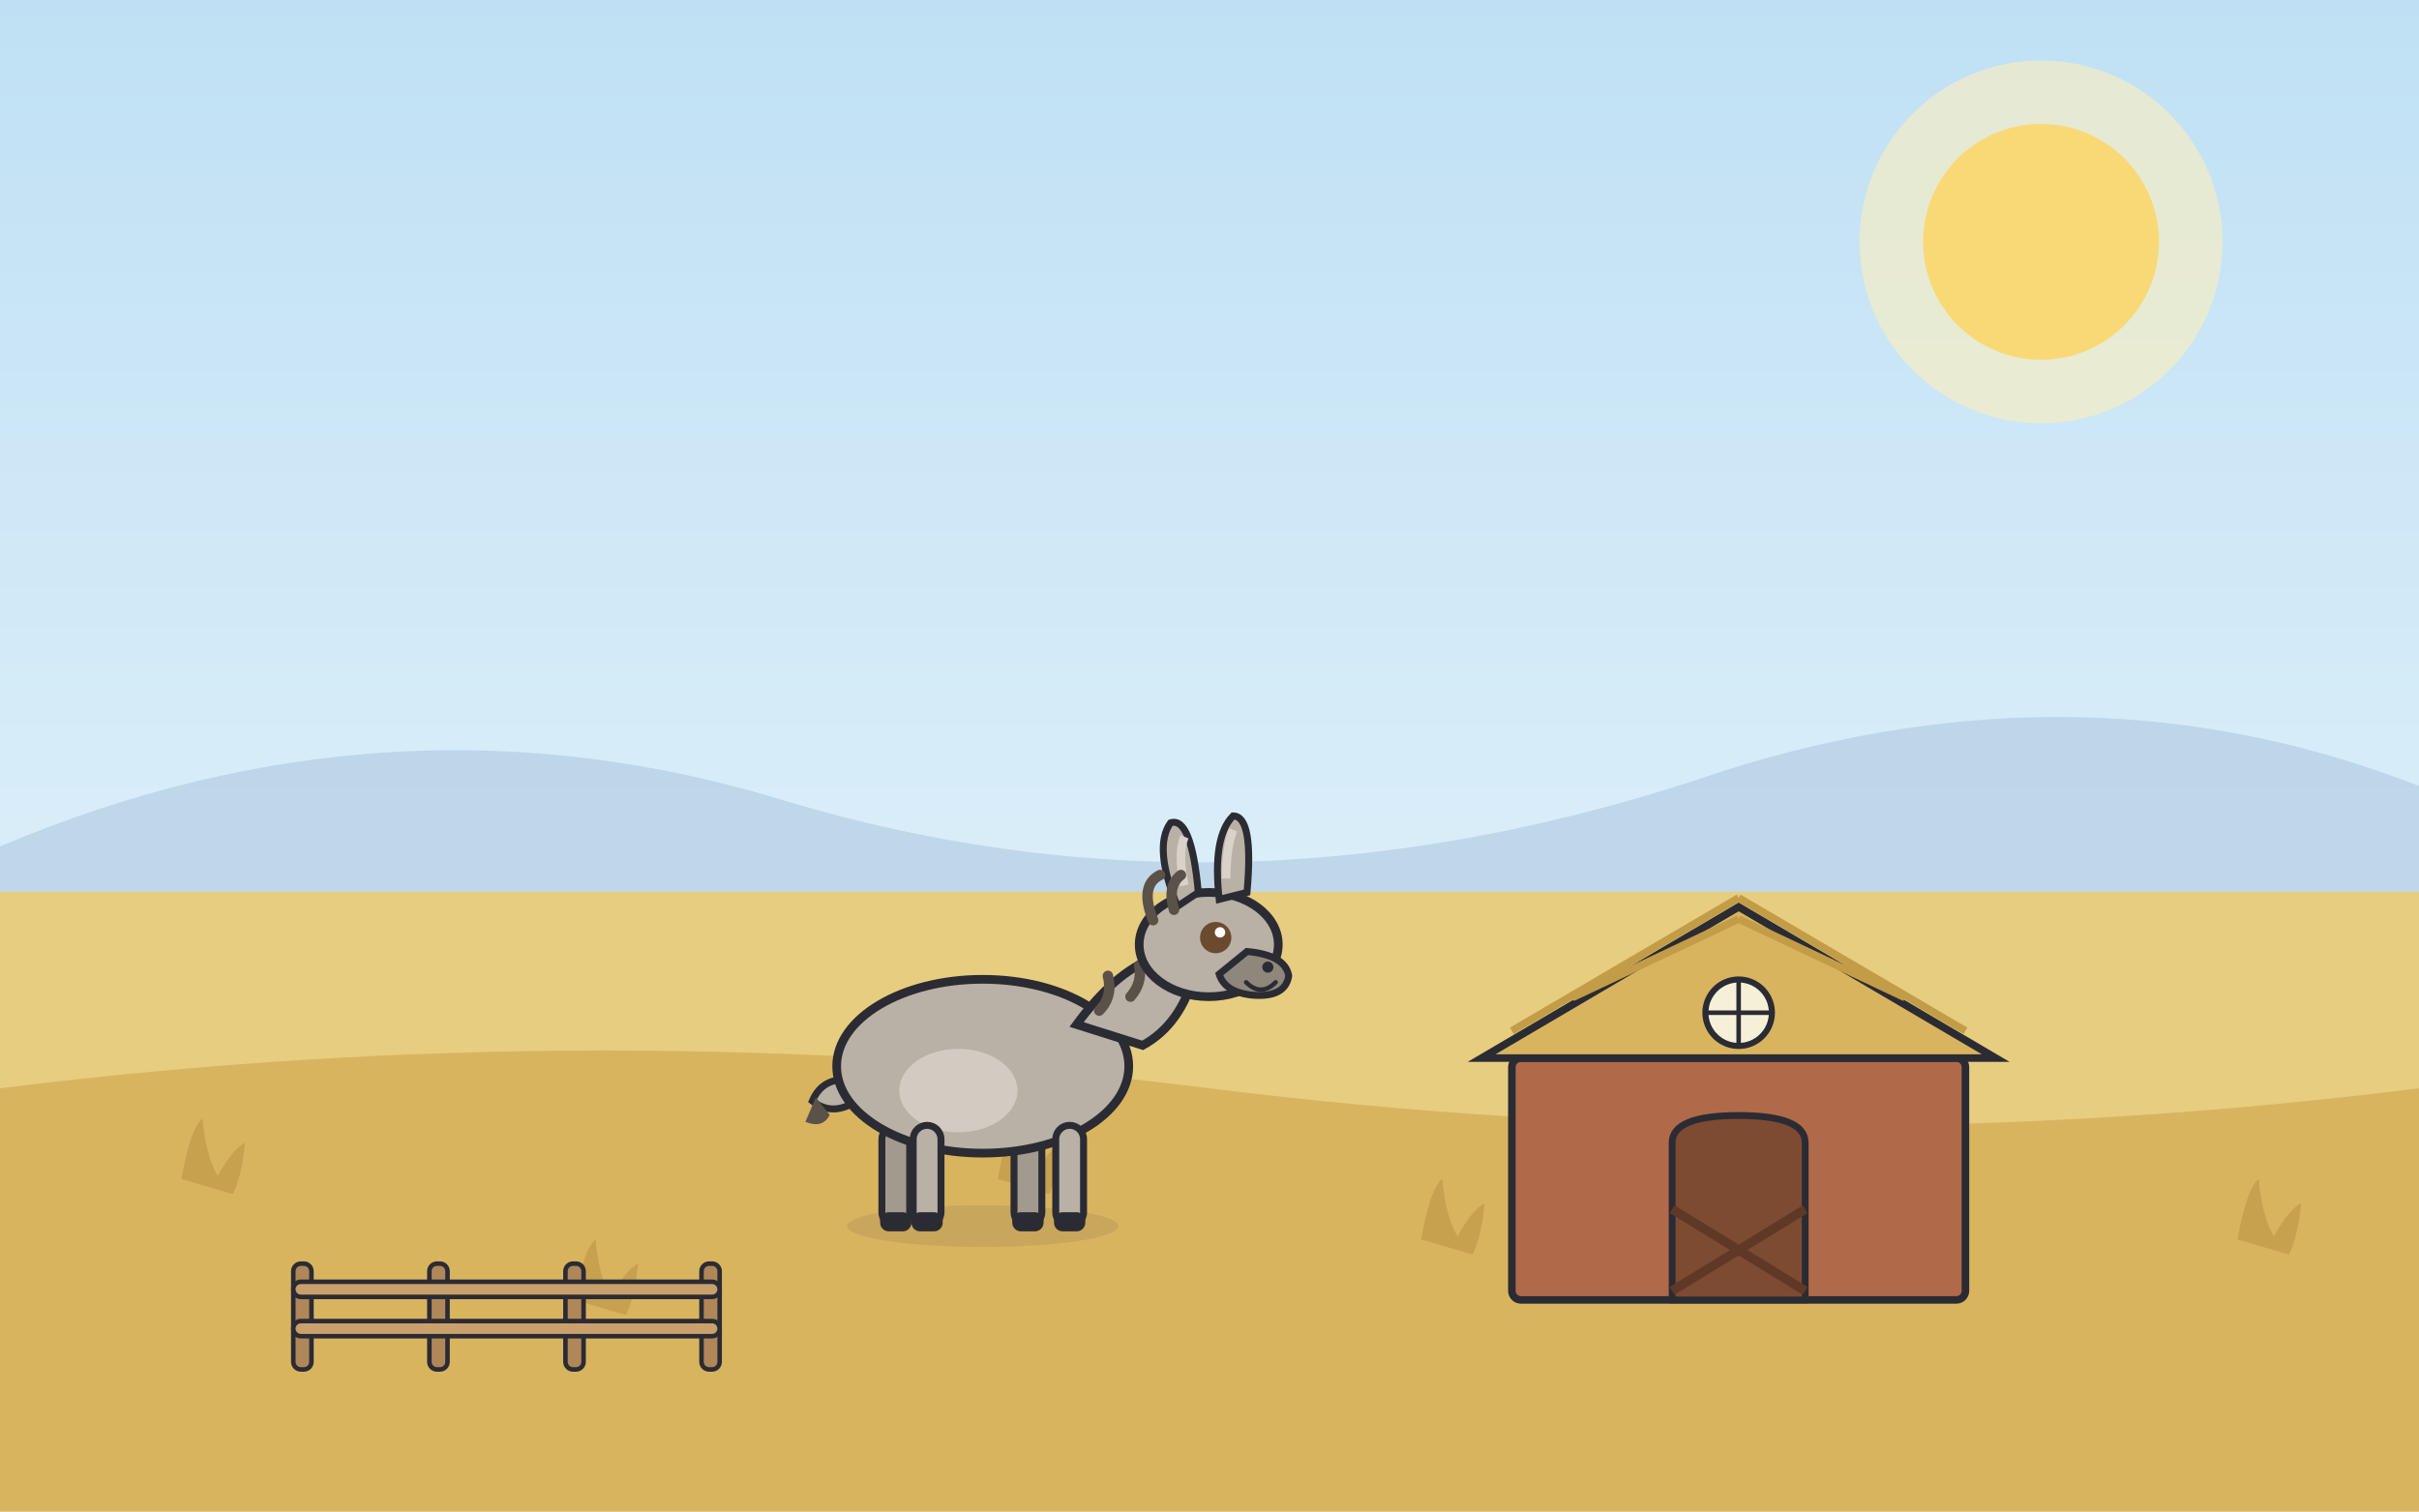
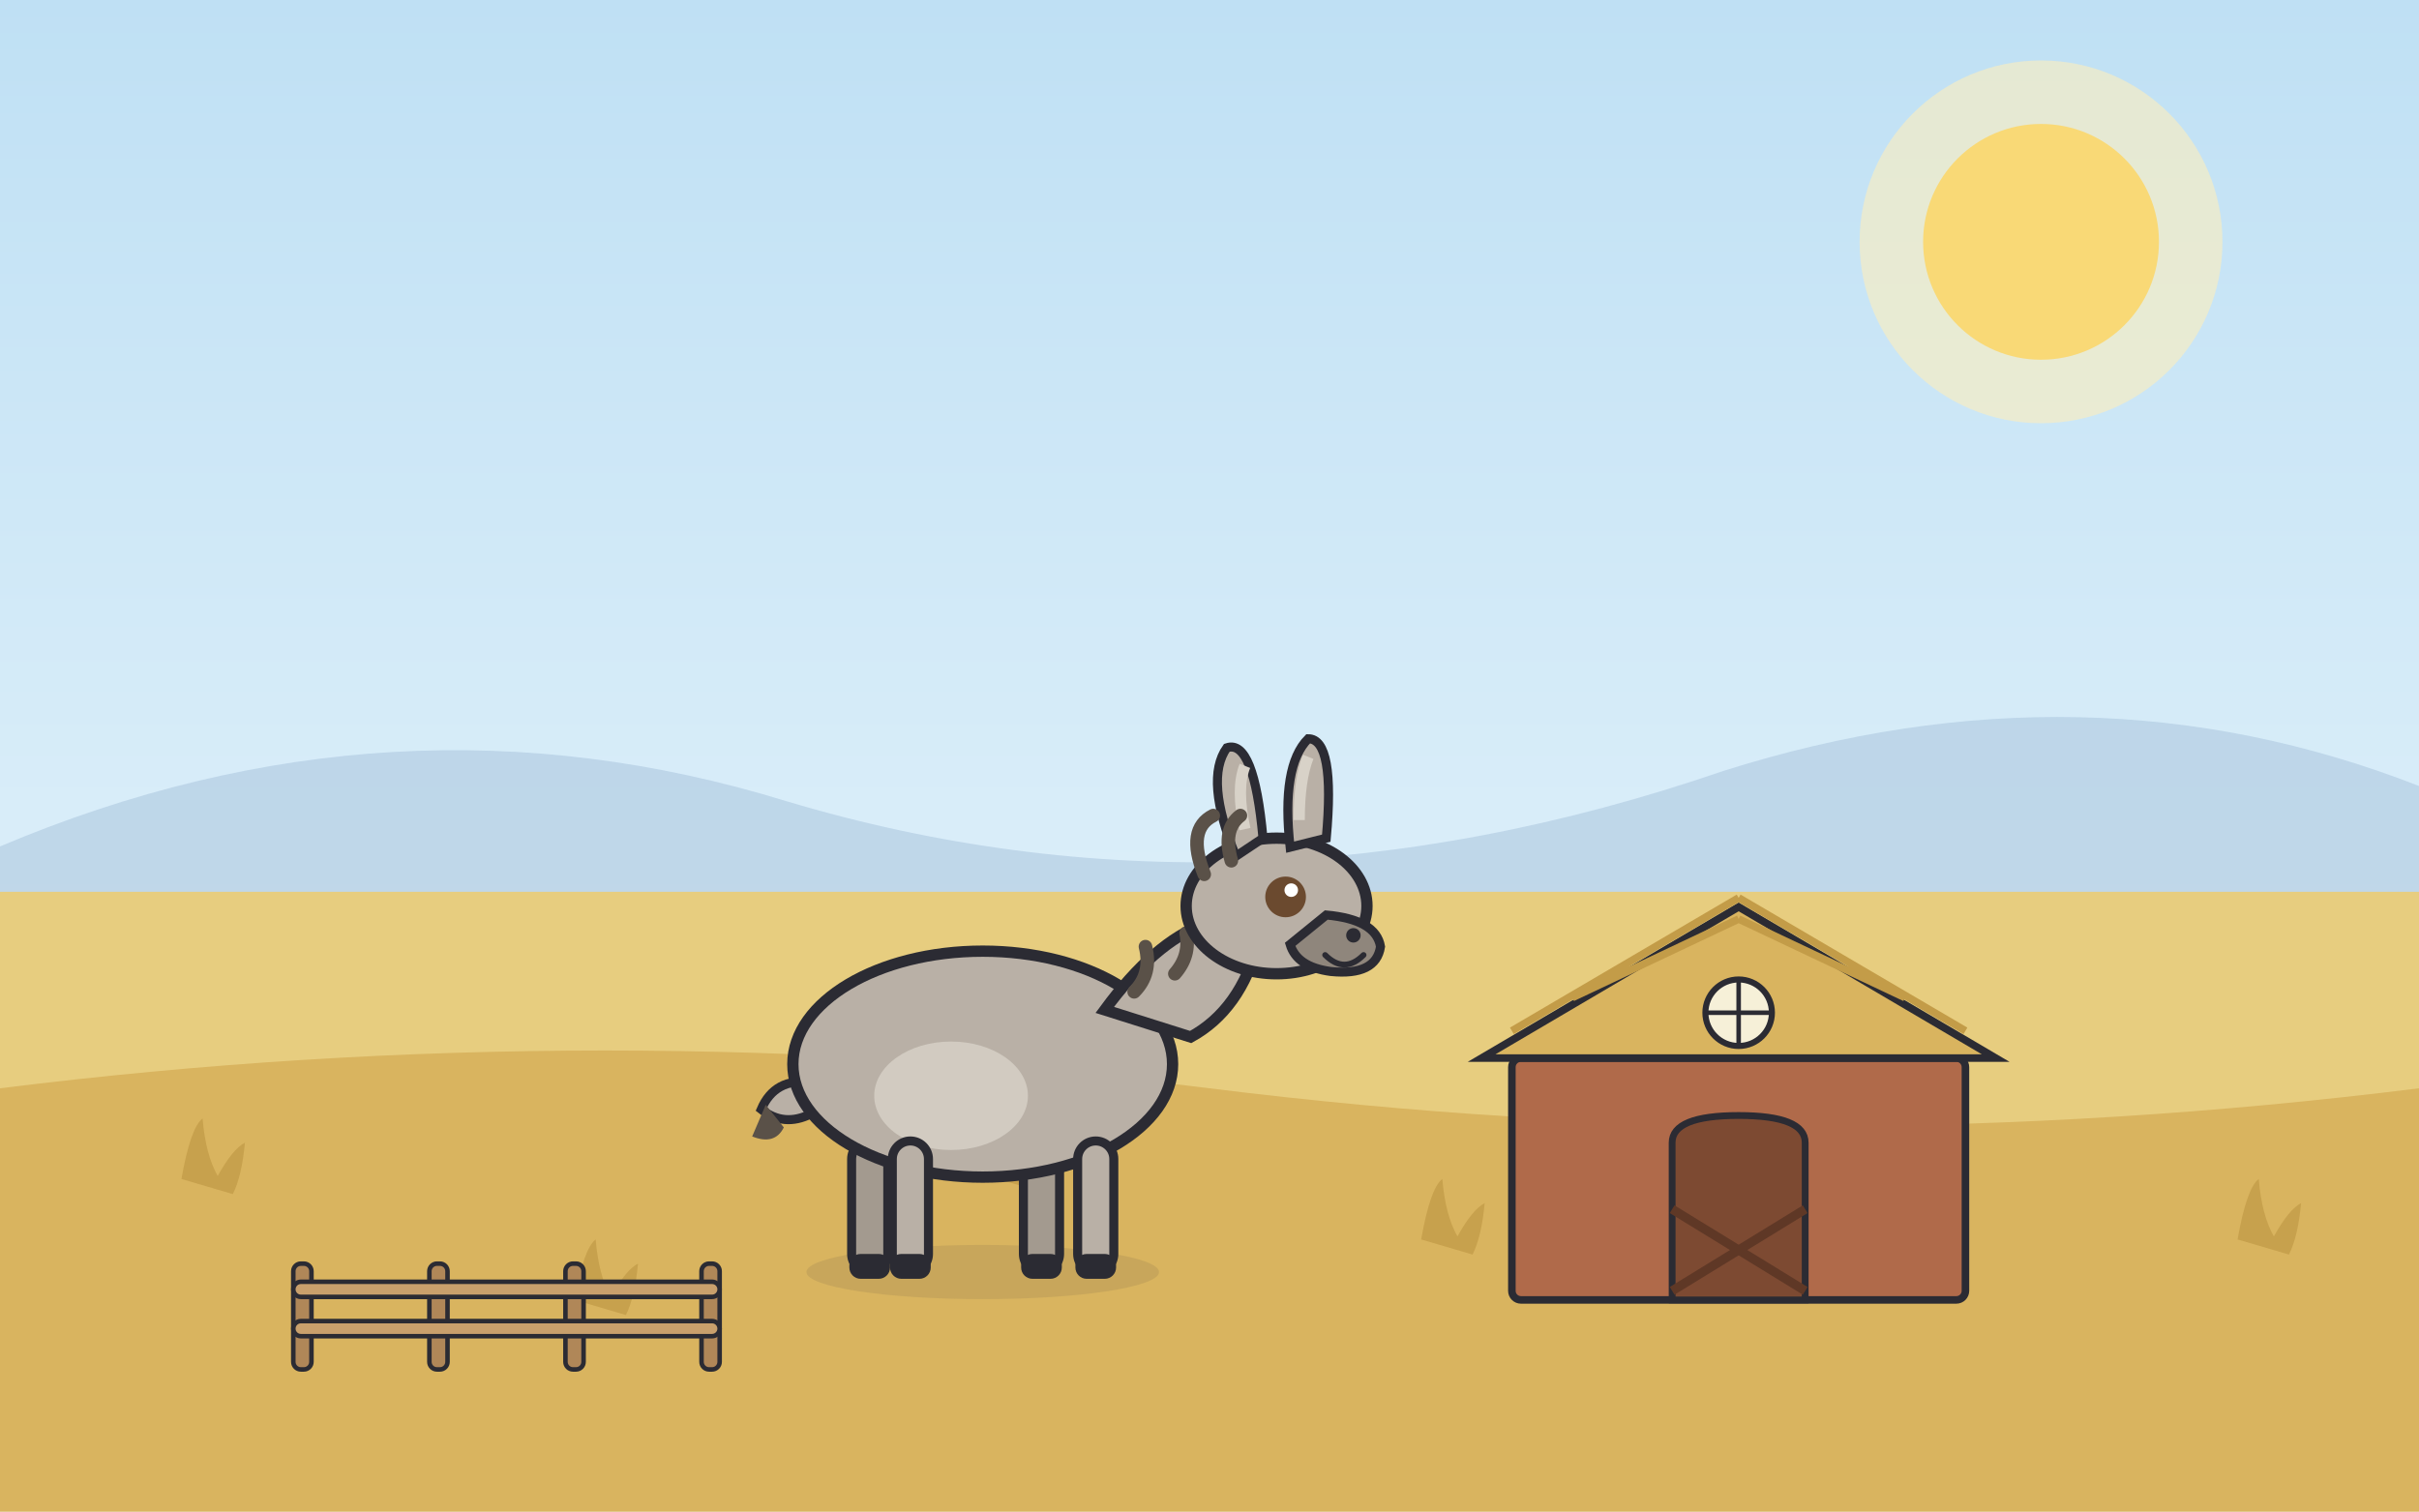
<svg xmlns="http://www.w3.org/2000/svg" viewBox="0 0 1600 1000" role="img">
  <style>
@media (prefers-reduced-motion: no-preference) {
  .anim-idle { animation: idle 3.8s ease-in-out infinite alternate; }
  @keyframes idle { from { transform: translateY(0); } to { transform: translateY(-6px); } }
  .anim-tail { transform-box: fill-box; transform-origin: 100% 20%; animation: tail 2.6s ease-in-out infinite alternate; }
  @keyframes tail { from { transform: rotate(-6deg); } to { transform: rotate(8deg); } }
  .anim-blink { transform-box: fill-box; transform-origin: center; animation: blink 5.2s infinite; }
  @keyframes blink { 0%, 93%, 100% { transform: scaleY(1); } 95%, 97% { transform: scaleY(0.12); } }
  .anim-glow { transform-box: fill-box; transform-origin: center; animation: glow 4.2s ease-in-out infinite alternate; }
  @keyframes glow { from { transform: scale(1); opacity: 0.5; } to { transform: scale(1.08); opacity: 0.75; } }
  .anim-shimmer { animation: shimmer 5s ease-in-out infinite alternate; }
  @keyframes shimmer { from { opacity: 0.62; } to { opacity: 0.92; } }
  .anim-grass { transform-box: fill-box; transform-origin: 50% 100%; animation: sway 3.2s ease-in-out infinite alternate; }
  .anim-canopy { transform-box: fill-box; transform-origin: 50% 100%; animation: sway 5.6s ease-in-out infinite alternate; }
  @keyframes sway { from { transform: rotate(-1.8deg); } to { transform: rotate(2.2deg); } }
  .anim-rain { animation: rainfall 1.15s linear infinite; }
  @keyframes rainfall { from { transform: translateY(-32px); opacity: 0.85; } 75% { opacity: 0.55; } to { transform: translateY(72px); opacity: 0; } }
  .anim-ripple { transform-box: fill-box; transform-origin: center; animation: ripple 3.4s ease-in-out infinite alternate; }
  @keyframes ripple { from { transform: scale(1); opacity: 0.8; } to { transform: scale(1.18); opacity: 0.55; } }
  .anim-drip { animation: drip 1s ease-in infinite; }
  @keyframes drip { from { transform: translateY(-12px); opacity: 0.95; } to { transform: translateY(28px); opacity: 0; } }
  .anim-flow { stroke-dasharray: 26 20; animation: flow 0.8s linear infinite; }
  @keyframes flow { from { stroke-dashoffset: 0; } to { stroke-dashoffset: -46; } }
  .anim-splash { transform-box: fill-box; transform-origin: 50% 100%; animation: splashPulse 1.7s ease-in-out infinite alternate; }
  @keyframes splashPulse { from { transform: scale(0.97); } to { transform: scale(1.05); } }
  .anim-strain { transform-box: fill-box; transform-origin: center; animation: strain 0.9s ease-in-out infinite alternate; }
  @keyframes strain { from { transform: translateX(-5px); } to { transform: translateX(4px); } }
  .anim-float { transform-box: fill-box; transform-origin: center; animation: floaty 2.6s ease-in-out infinite alternate; }
  @keyframes floaty { from { transform: translateY(0) scale(1); } to { transform: translateY(-12px) scale(1.08); } }
  .anim-wave { animation: wave 2.4s ease-in-out infinite; opacity: 0; }
  @keyframes wave { 0% { opacity: 0; } 30% { opacity: 0.9; } 60%, 100% { opacity: 0; } }
  .anim-cloud { animation: cloudDrift 9s ease-in-out infinite alternate; }
  @keyframes cloudDrift { from { transform: translateX(-18px); } to { transform: translateX(22px); } }
  .tap-target { cursor: pointer; }
  .tap-target.tap-play { transform-box: fill-box; transform-origin: 50% 85%; animation: tapWiggle 0.7s ease-in-out; }
  .tap-target[data-tap="puddle"].tap-play { transform-origin: center; animation: tapSplash 0.85s ease-out; }
  .tap-target[data-tap="sun"].tap-play { transform-origin: center; animation: tapPulse 0.6s ease-in-out; }
  .tap-target[data-tap="tree"].tap-play { transform-origin: 50% 100%; animation: tapShake 0.7s ease-in-out; }
  @keyframes tapWiggle { 0% { transform: rotate(0); } 25% { transform: rotate(-4deg) scale(1.03); } 55% { transform: rotate(3deg) scale(1.04); } 80% { transform: rotate(-1.5deg); } 100% { transform: rotate(0); } }
  @keyframes tapSplash { 0% { transform: scale(1); } 40% { transform: scale(1.06, 0.94); } 70% { transform: scale(0.97, 1.03); } 100% { transform: scale(1); } }
  @keyframes tapPulse { 0% { transform: scale(1); } 50% { transform: scale(1.12); } 100% { transform: scale(1); } }
  @keyframes tapShake { 0% { transform: rotate(0); } 20% { transform: rotate(2.4deg); } 45% { transform: rotate(-2deg); } 70% { transform: rotate(1.2deg); } 100% { transform: rotate(0); } }
  .tap-burst { opacity: 0; }
  .tap-target.tap-play .tap-burst { opacity: 1; }
  .tap-target.tap-play .tap-burst circle { animation: burstUp 0.6s ease-out forwards; }
  @keyframes burstUp { from { transform: translateY(0); opacity: 0.95; } to { transform: translateY(-90px); opacity: 0; } }
}
</style>
  <defs>
    <linearGradient id="sky" x1="0" y1="0" x2="0" y2="1">
      <stop offset="0" stop-color="#bfe0f4" />
      <stop offset="1" stop-color="#eef8fd" />
    </linearGradient>
  </defs>
  <rect width="1600" height="1000" fill="url(#sky)" />
  <g class="tap-target" data-tap="sun">
    <circle class="anim-glow" cx="1350" cy="160" r="120" fill="#fdeebc" opacity="0.6" />
    <circle cx="1350" cy="160" r="78" fill="#f9d976" />
  </g>
  <path d="M 0 560 q 260 -110 520 -30 q 300 90 620 -20 q 240 -76 460 10 L 1600 640 L 0 640 Z" fill="#a9c4dd" opacity="0.55" />
  <rect x="0" y="590" width="1600" height="410" fill="#e7cd7f" />
  <path d="M 0 720 q 400 -50 800 0 q 400 50 800 0 L 1600 1000 L 0 1000 Z" fill="#d9b45f" />
  <g class="anim-grass" style="animation-delay:1.00s">
    <path d="M 120 780 q 6 -34 14 -40 q 2 24 10 38 q 10 -18 18 -22 q -2 22 -8 34 z" fill="#c39c48" opacity="0.8" />
  </g>
  <g class="anim-grass" style="animation-delay:0.50s">
    <path d="M 380 860 q 6 -34 14 -40 q 2 24 10 38 q 10 -18 18 -22 q -2 22 -8 34 z" fill="#c39c48" opacity="0.8" />
  </g>
  <g class="anim-grass" style="animation-delay:2.50s">
    <path d="M 660 780 q 6 -34 14 -40 q 2 24 10 38 q 10 -18 18 -22 q -2 22 -8 34 z" fill="#c39c48" opacity="0.8" />
  </g>
  <g class="anim-grass" style="animation-delay:1.50s">
    <path d="M 940 820 q 6 -34 14 -40 q 2 24 10 38 q 10 -18 18 -22 q -2 22 -8 34 z" fill="#c39c48" opacity="0.8" />
  </g>
  <g class="anim-grass" style="animation-delay:0.00s">
    <path d="M 1240 820 q 6 -34 14 -40 q 2 24 10 38 q 10 -18 18 -22 q -2 22 -8 34 z" fill="#c39c48" opacity="0.8" />
  </g>
  <g class="anim-grass" style="animation-delay:0.00s">
    <path d="M 1480 820 q 6 -34 14 -40 q 2 24 10 38 q 10 -18 18 -22 q -2 22 -8 34 z" fill="#c39c48" opacity="0.8" />
  </g>
  <g transform="translate(1150 860) scale(1)">
    <rect x="-150" y="-160" width="300" height="160" rx="6" fill="#b06a4a" stroke="#2b2b33" stroke-width="5" />
    <path d="M -170 -160 L 0 -260 L 170 -160 Z" fill="#d9b45f" stroke="#2b2b33" stroke-width="5" />
    <path d="M -150 -178 L 0 -266 M -110 -200 L 0 -252 M 150 -178 L 0 -266 M 110 -200 L 0 -252" stroke="#c39c48" stroke-width="5" />
    <path d="M -44 0 v -104 q 0 -18 44 -18 q 44 0 44 18 v 104 z" fill="#7d4a32" stroke="#2b2b33" stroke-width="4.5" />
    <path d="M -44 -60 L 44 -6 M 44 -60 L -44 -6" stroke="#5f3826" stroke-width="6" />
    <circle cx="0" cy="-190" r="22" fill="#f6f0d8" stroke="#2b2b33" stroke-width="4" />
    <path d="M -22 -190 h 44 M 0 -212 v 44" stroke="#2b2b33" stroke-width="3" />
  </g>
  <g transform="translate(200 900) scale(1)">
    <rect x="-6" y="-64" width="12" height="70" rx="5" fill="#b08758" stroke="#2b2b33" stroke-width="3" />
    <rect x="84" y="-64" width="12" height="70" rx="5" fill="#b08758" stroke="#2b2b33" stroke-width="3" />
    <rect x="174" y="-64" width="12" height="70" rx="5" fill="#b08758" stroke="#2b2b33" stroke-width="3" />
    <rect x="264" y="-64" width="12" height="70" rx="5" fill="#b08758" stroke="#2b2b33" stroke-width="3" />
    <rect x="-6" y="-52" width="282" height="10" rx="5" fill="#c9a06c" stroke="#2b2b33" stroke-width="3" />
    <rect x="-6" y="-26" width="282" height="10" rx="5" fill="#c9a06c" stroke="#2b2b33" stroke-width="3" />
  </g>
-   <g transform="translate(650 710) scale(1.15 1.15)">
+   <g transform="translate(650 710) scale(1.495 1.495)">
    <ellipse cx="0" cy="88" rx="78" ry="12" fill="#2b2b33" opacity="0.10" />
    <g class="tap-target" data-tap="duku" data-mood="happy">
      <g class="anim-idle" style="animation-delay:0.40s">
        <g transform="translate(-50 30) rotate(0)">
          <rect x="-8" y="0" width="16" height="58" rx="8" fill="#a39a8f" stroke="#2b2b33" stroke-width="4" />
          <rect x="-9" y="50" width="18" height="11" rx="5" fill="#2b2b33" />
        </g>
        <g transform="translate(26 30) rotate(0)">
          <rect x="-8" y="0" width="16" height="58" rx="8" fill="#a39a8f" stroke="#2b2b33" stroke-width="4" />
          <rect x="-9" y="50" width="18" height="11" rx="5" fill="#2b2b33" />
        </g>
        <g class="anim-tail" style="animation-delay:0.40s">
          <path d="M -76 4 q -16 -2 -22 12 q 10 8 22 2" fill="#b9b0a6" stroke="#2b2b33" stroke-width="4" />
          <path d="M -96 14 l -6 14 q 10 4 14 -4 z" fill="#5a5148" />
        </g>
        <ellipse cx="0" cy="-4" rx="84" ry="50" fill="#b9b0a6" stroke="#2b2b33" stroke-width="5" />
        <ellipse cx="-14" cy="10" rx="34" ry="24" fill="#d8d2c8" opacity="0.8" />
        <g transform="translate(-32 30) rotate(0)">
          <rect x="-8" y="0" width="16" height="58" rx="8" fill="#b9b0a6" stroke="#2b2b33" stroke-width="4" />
          <rect x="-9" y="50" width="18" height="11" rx="5" fill="#2b2b33" />
        </g>
        <g transform="translate(50 30) rotate(0)">
          <rect x="-8" y="0" width="16" height="58" rx="8" fill="#b9b0a6" stroke="#2b2b33" stroke-width="4" />
          <rect x="-9" y="50" width="18" height="11" rx="5" fill="#2b2b33" />
        </g>
        <path d="M 54 -28 q 22 -30 44 -38 l 24 8 q -8 30 -30 42 z" fill="#b9b0a6" stroke="#2b2b33" stroke-width="5" />
        <path d="M 72 -56 q 3 12 -5 20 M 90 -62 q 2 10 -5 18" stroke="#5a5148" stroke-width="6" fill="none" stroke-linecap="round" />
        <g transform="translate(130 -74)">
          <ellipse cx="0" cy="0" rx="40" ry="30" fill="#b9b0a6" stroke="#2b2b33" stroke-width="5" />
          <path d="M 22 4 q 22 2 24 14 q -2 13 -22 11 q -15 -2 -18 -12 z" fill="#8f867c" stroke="#2b2b33" stroke-width="4" />
          <circle cx="34" cy="13" r="3.2" fill="#2b2b33" />
          <g transform="translate(30 20)">
            <path d="M -8.5 1.7 q 8.5 8.5 17 0" stroke="#2b2b33" stroke-width="2.55" fill="none" stroke-linecap="round" />
          </g>
          <path d="M -18 -22 q -14 -34 -4 -48 q 12 -4 16 40 z" fill="#b9b0a6" stroke="#2b2b33" stroke-width="4" />
          <path d="M -14 -34 q -4 -18 0 -28" stroke="#d8d2c8" stroke-width="5" fill="none" />
          <path d="M 6 -26 q -4 -36 8 -48 q 12 0 8 44 z" fill="#b9b0a6" stroke="#2b2b33" stroke-width="4" />
          <path d="M 10 -38 q 0 -18 4 -28" stroke="#d8d2c8" stroke-width="5" fill="none" />
          <path d="M -32 -14 q -8 -20 4 -26 M -20 -20 q -4 -14 4 -20" stroke="#5a5148" stroke-width="6" fill="none" stroke-linecap="round" />
          <g transform="translate(4 -4)">
            <g class="anim-blink">
              <circle cx="0" cy="0" r="9" fill="#6b4a2f" />
              <circle cx="2.5" cy="-3" r="3" fill="#fff" />
            </g>
          </g>
        </g>
      </g>
    </g>
  </g>
</svg>
